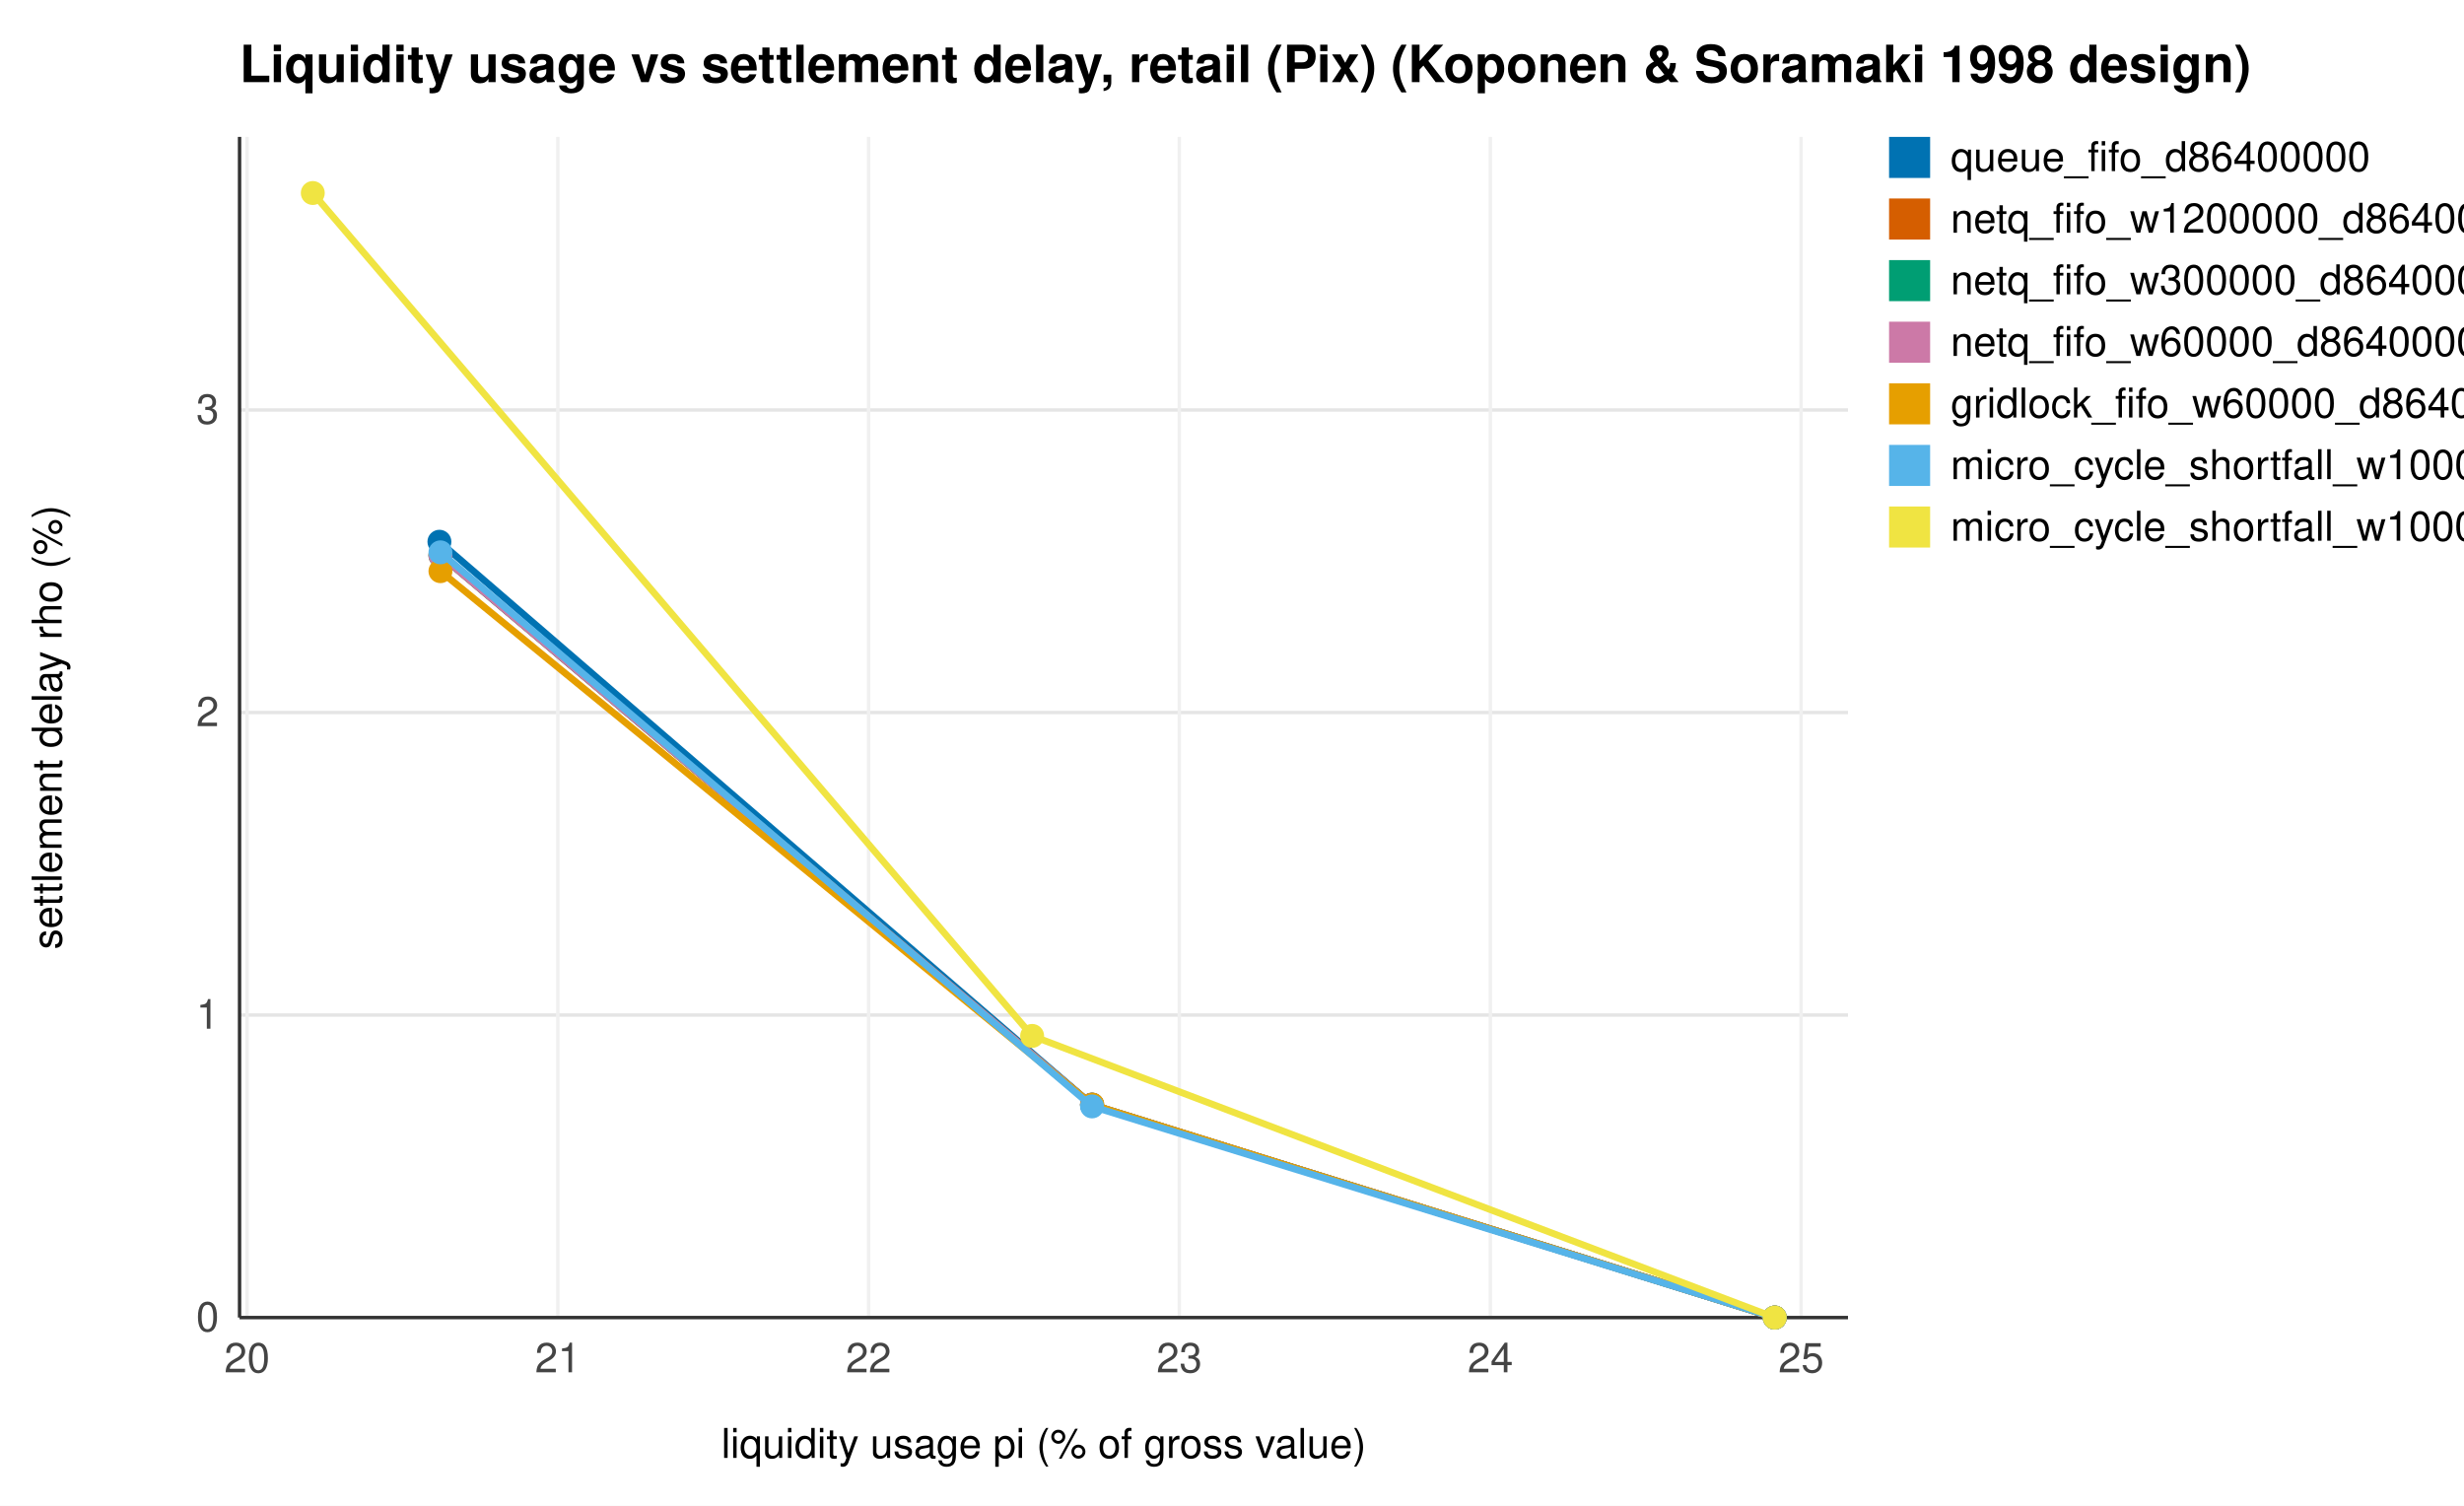
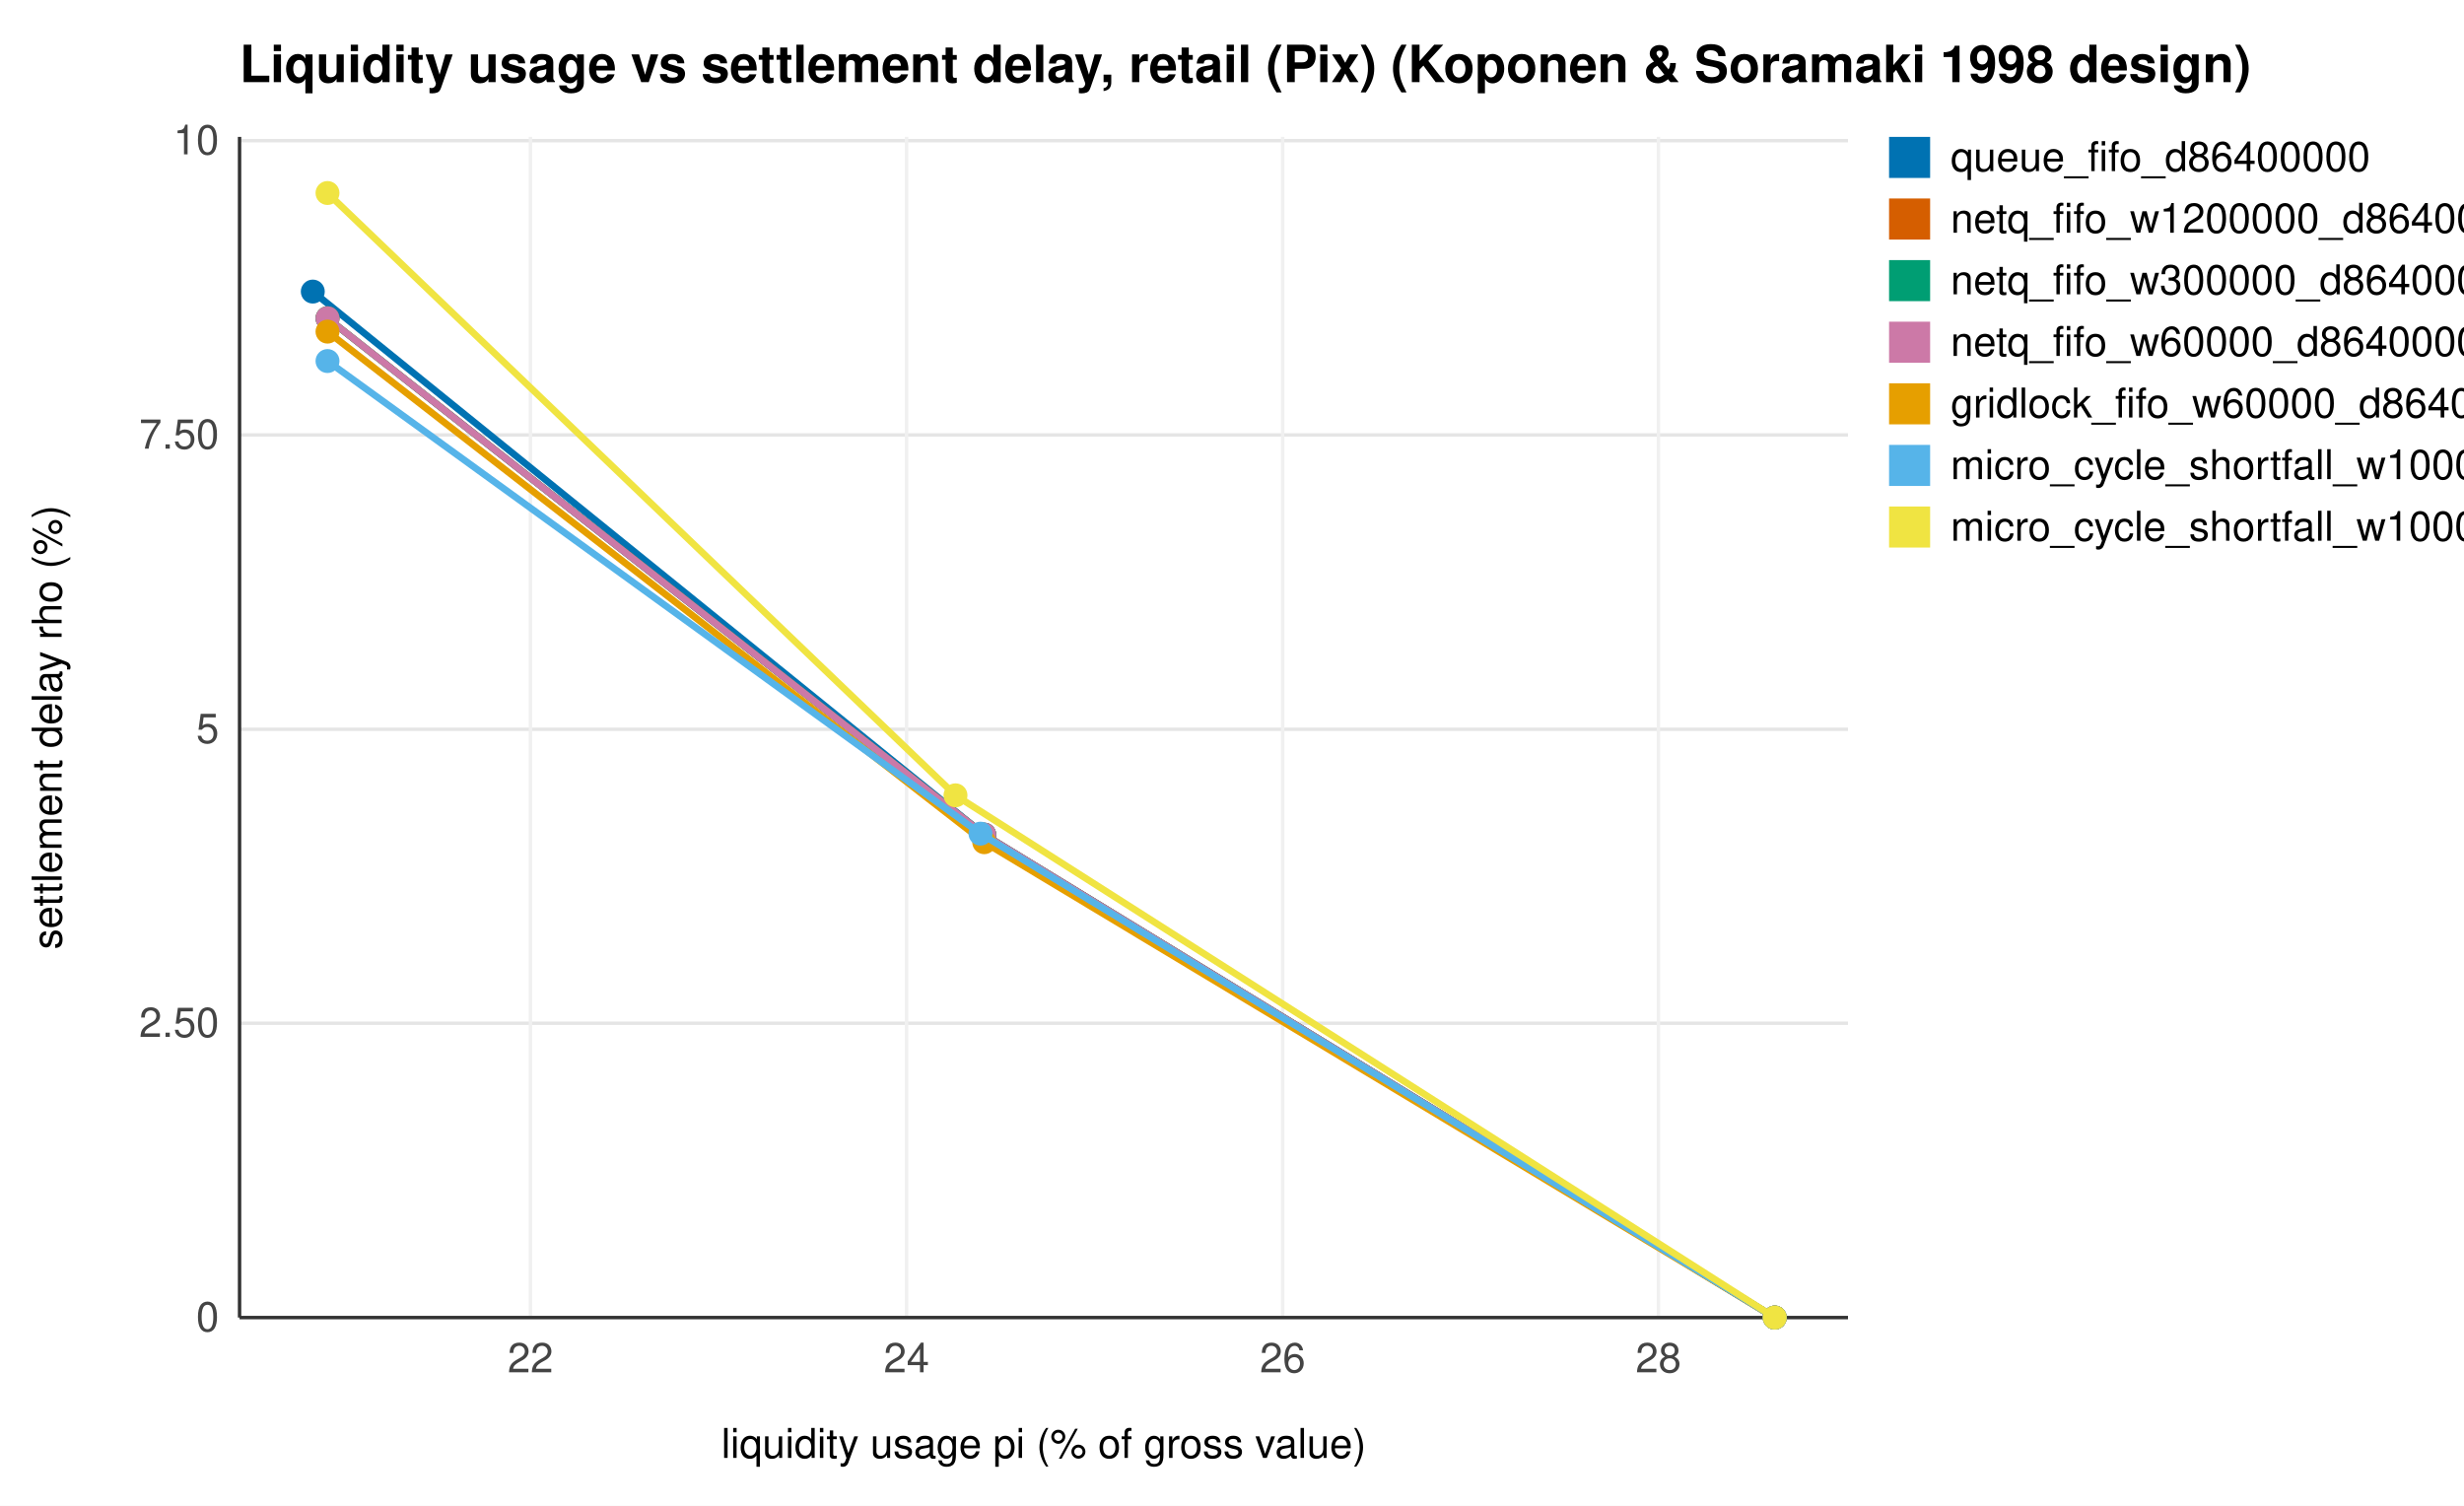
<svg xmlns="http://www.w3.org/2000/svg" viewBox="0 0 720 440" width="720" height="440" font-family="Helvetica, Arial, sans-serif" font-size="12">
  <rect width="100%" height="100%" fill="#ffffff" />
  <text x="70" y="24" font-size="15" font-weight="bold">Liquidity usage vs settlement delay, retail (Pix) (Koponen &amp; Soramaki 1998 design)</text>
  <line x1="70" y1="385.0" x2="540.0" y2="385.0" stroke="#e5e5e5" />
  <text x="64.0" y="389.0" text-anchor="end" fill="#444">0</text>
-   <line x1="70" y1="296.6" x2="540.0" y2="296.6" stroke="#e5e5e5" />
-   <text x="64.0" y="300.6" text-anchor="end" fill="#444">1</text>
-   <line x1="70" y1="208.2" x2="540.0" y2="208.2" stroke="#e5e5e5" />
-   <text x="64.0" y="212.2" text-anchor="end" fill="#444">2</text>
-   <line x1="70" y1="119.8" x2="540.0" y2="119.8" stroke="#e5e5e5" />
-   <text x="64.0" y="123.8" text-anchor="end" fill="#444">3</text>
-   <line x1="72.2" y1="40" x2="72.2" y2="385.0" stroke="#f0f0f0" />
-   <text x="72.2" y="401.0" text-anchor="middle" fill="#444">20</text>
-   <line x1="163.0" y1="40" x2="163.0" y2="385.0" stroke="#f0f0f0" />
-   <text x="163.0" y="401.0" text-anchor="middle" fill="#444">21</text>
-   <line x1="253.8" y1="40" x2="253.8" y2="385.0" stroke="#f0f0f0" />
-   <text x="253.8" y="401.0" text-anchor="middle" fill="#444">22</text>
-   <line x1="344.6" y1="40" x2="344.6" y2="385.0" stroke="#f0f0f0" />
-   <text x="344.6" y="401.0" text-anchor="middle" fill="#444">23</text>
-   <line x1="435.5" y1="40" x2="435.5" y2="385.0" stroke="#f0f0f0" />
-   <text x="435.5" y="401.0" text-anchor="middle" fill="#444">24</text>
-   <line x1="526.3" y1="40" x2="526.3" y2="385.0" stroke="#f0f0f0" />
-   <text x="526.3" y="401.0" text-anchor="middle" fill="#444">25</text>
+   <line x1="70" y1="299.0" x2="540.0" y2="299.0" stroke="#e5e5e5" />
+   <text x="64.0" y="303.0" text-anchor="end" fill="#444">2.50</text>
+   <line x1="70" y1="213.1" x2="540.0" y2="213.1" stroke="#e5e5e5" />
+   <text x="64.0" y="217.1" text-anchor="end" fill="#444">5</text>
+   <line x1="70" y1="127.1" x2="540.0" y2="127.1" stroke="#e5e5e5" />
+   <text x="64.0" y="131.1" text-anchor="end" fill="#444">7.50</text>
+   <line x1="70" y1="41.1" x2="540.0" y2="41.1" stroke="#e5e5e5" />
+   <text x="64.0" y="45.1" text-anchor="end" fill="#444">10</text>
+   <line x1="155.0" y1="40" x2="155.0" y2="385.0" stroke="#f0f0f0" />
+   <text x="155.0" y="401.0" text-anchor="middle" fill="#444">22</text>
+   <line x1="264.9" y1="40" x2="264.9" y2="385.0" stroke="#f0f0f0" />
+   <text x="264.9" y="401.0" text-anchor="middle" fill="#444">24</text>
+   <line x1="374.8" y1="40" x2="374.8" y2="385.0" stroke="#f0f0f0" />
+   <text x="374.8" y="401.0" text-anchor="middle" fill="#444">26</text>
+   <line x1="484.6" y1="40" x2="484.6" y2="385.0" stroke="#f0f0f0" />
+   <text x="484.6" y="401.0" text-anchor="middle" fill="#444">28</text>
  <line x1="70" y1="385.0" x2="540.0" y2="385.0" stroke="#333" />
  <line x1="70" y1="40" x2="70" y2="385.0" stroke="#333" />
  <text x="305.0" y="426.0" text-anchor="middle">liquidity usage pi (% of gross value)</text>
  <text transform="translate(18,212.5) rotate(-90)" text-anchor="middle">settlement delay rho (%)</text>
-   <polyline fill="none" stroke="#0072B2" stroke-width="2" points="128.4,158.3 319.1,322.8 518.6,385.0" />
-   <circle cx="128.4" cy="158.3" r="3.5" fill="#0072B2" />
-   <circle cx="319.1" cy="322.8" r="3.5" fill="#0072B2" />
+   <polyline fill="none" stroke="#0072B2" stroke-width="2" points="91.4,85.2 287.6,243.9 518.6,385.0" />
+   <circle cx="91.4" cy="85.2" r="3.5" fill="#0072B2" />
+   <circle cx="287.6" cy="243.9" r="3.5" fill="#0072B2" />
  <circle cx="518.6" cy="385.0" r="3.5" fill="#0072B2" />
  <rect x="552.0" y="40.0" width="12" height="12" fill="#0072B2" />
  <text x="570.0" y="50.0">queue_fifo_d86400000</text>
-   <polyline fill="none" stroke="#D55E00" stroke-width="2" points="128.7,162.3 319.1,322.8 518.6,385.0" />
-   <circle cx="128.7" cy="162.3" r="3.5" fill="#D55E00" />
-   <circle cx="319.1" cy="322.8" r="3.5" fill="#D55E00" />
+   <polyline fill="none" stroke="#D55E00" stroke-width="2" points="95.7,93.0 287.6,243.9 518.6,385.0" />
+   <circle cx="95.7" cy="93.0" r="3.5" fill="#D55E00" />
+   <circle cx="287.6" cy="243.9" r="3.5" fill="#D55E00" />
  <circle cx="518.6" cy="385.0" r="3.5" fill="#D55E00" />
  <rect x="552.0" y="58.0" width="12" height="12" fill="#D55E00" />
  <text x="570.0" y="68.0">netq_fifo_w1200000_d86400000_r1000</text>
-   <polyline fill="none" stroke="#009E73" stroke-width="2" points="128.7,162.3 319.1,322.8 518.6,385.0" />
-   <circle cx="128.7" cy="162.3" r="3.5" fill="#009E73" />
-   <circle cx="319.1" cy="322.8" r="3.5" fill="#009E73" />
+   <polyline fill="none" stroke="#009E73" stroke-width="2" points="95.7,93.0 287.6,243.9 518.6,385.0" />
+   <circle cx="95.7" cy="93.0" r="3.5" fill="#009E73" />
+   <circle cx="287.6" cy="243.9" r="3.5" fill="#009E73" />
  <circle cx="518.6" cy="385.0" r="3.5" fill="#009E73" />
  <rect x="552.0" y="76.0" width="12" height="12" fill="#009E73" />
  <text x="570.0" y="86.0">netq_fifo_w300000_d86400000_r1000</text>
-   <polyline fill="none" stroke="#CC79A7" stroke-width="2" points="128.7,162.3 319.1,322.8 518.6,385.0" />
-   <circle cx="128.7" cy="162.3" r="3.5" fill="#CC79A7" />
-   <circle cx="319.1" cy="322.8" r="3.5" fill="#CC79A7" />
+   <polyline fill="none" stroke="#CC79A7" stroke-width="2" points="95.7,93.0 287.6,243.9 518.6,385.0" />
+   <circle cx="95.7" cy="93.0" r="3.5" fill="#CC79A7" />
+   <circle cx="287.6" cy="243.9" r="3.5" fill="#CC79A7" />
  <circle cx="518.6" cy="385.0" r="3.5" fill="#CC79A7" />
  <rect x="552.0" y="94.0" width="12" height="12" fill="#CC79A7" />
  <text x="570.0" y="104.0">netq_fifo_w60000_d86400000_r1000</text>
-   <polyline fill="none" stroke="#E69F00" stroke-width="2" points="128.7,166.9 319.2,322.8 518.6,385.0" />
-   <circle cx="128.7" cy="166.9" r="3.5" fill="#E69F00" />
-   <circle cx="319.2" cy="322.8" r="3.5" fill="#E69F00" />
+   <polyline fill="none" stroke="#E69F00" stroke-width="2" points="95.7,96.9 287.6,246.1 518.6,385.0" />
+   <circle cx="95.7" cy="96.9" r="3.5" fill="#E69F00" />
+   <circle cx="287.6" cy="246.1" r="3.5" fill="#E69F00" />
  <circle cx="518.6" cy="385.0" r="3.5" fill="#E69F00" />
  <rect x="552.0" y="112.0" width="12" height="12" fill="#E69F00" />
  <text x="570.0" y="122.0">gridlock_fifo_w60000_d86400000_r1000</text>
-   <polyline fill="none" stroke="#56B4E9" stroke-width="2" points="128.7,161.4 319.1,323.3 518.6,385.0" />
-   <circle cx="128.7" cy="161.4" r="3.5" fill="#56B4E9" />
-   <circle cx="319.1" cy="323.3" r="3.5" fill="#56B4E9" />
+   <polyline fill="none" stroke="#56B4E9" stroke-width="2" points="95.7,105.5 286.5,243.6 518.6,385.0" />
+   <circle cx="95.7" cy="105.5" r="3.5" fill="#56B4E9" />
+   <circle cx="286.5" cy="243.6" r="3.5" fill="#56B4E9" />
  <circle cx="518.6" cy="385.0" r="3.5" fill="#56B4E9" />
  <rect x="552.0" y="130.0" width="12" height="12" fill="#56B4E9" />
  <text x="570.0" y="140.0">micro_cycle_shortfall_w1000_d86400000_fifo</text>
-   <polyline fill="none" stroke="#F0E442" stroke-width="2" points="91.4,56.4 301.6,302.7 518.6,385.0" />
-   <circle cx="91.4" cy="56.4" r="3.5" fill="#F0E442" />
-   <circle cx="301.6" cy="302.7" r="3.5" fill="#F0E442" />
+   <polyline fill="none" stroke="#F0E442" stroke-width="2" points="95.7,56.4 279.2,232.4 518.6,385.0" />
+   <circle cx="95.7" cy="56.4" r="3.5" fill="#F0E442" />
+   <circle cx="279.2" cy="232.4" r="3.5" fill="#F0E442" />
  <circle cx="518.6" cy="385.0" r="3.5" fill="#F0E442" />
  <rect x="552.0" y="148.0" width="12" height="12" fill="#F0E442" />
  <text x="570.0" y="158.0">micro_cycle_shortfall_w1000_d86400000</text>
</svg>
